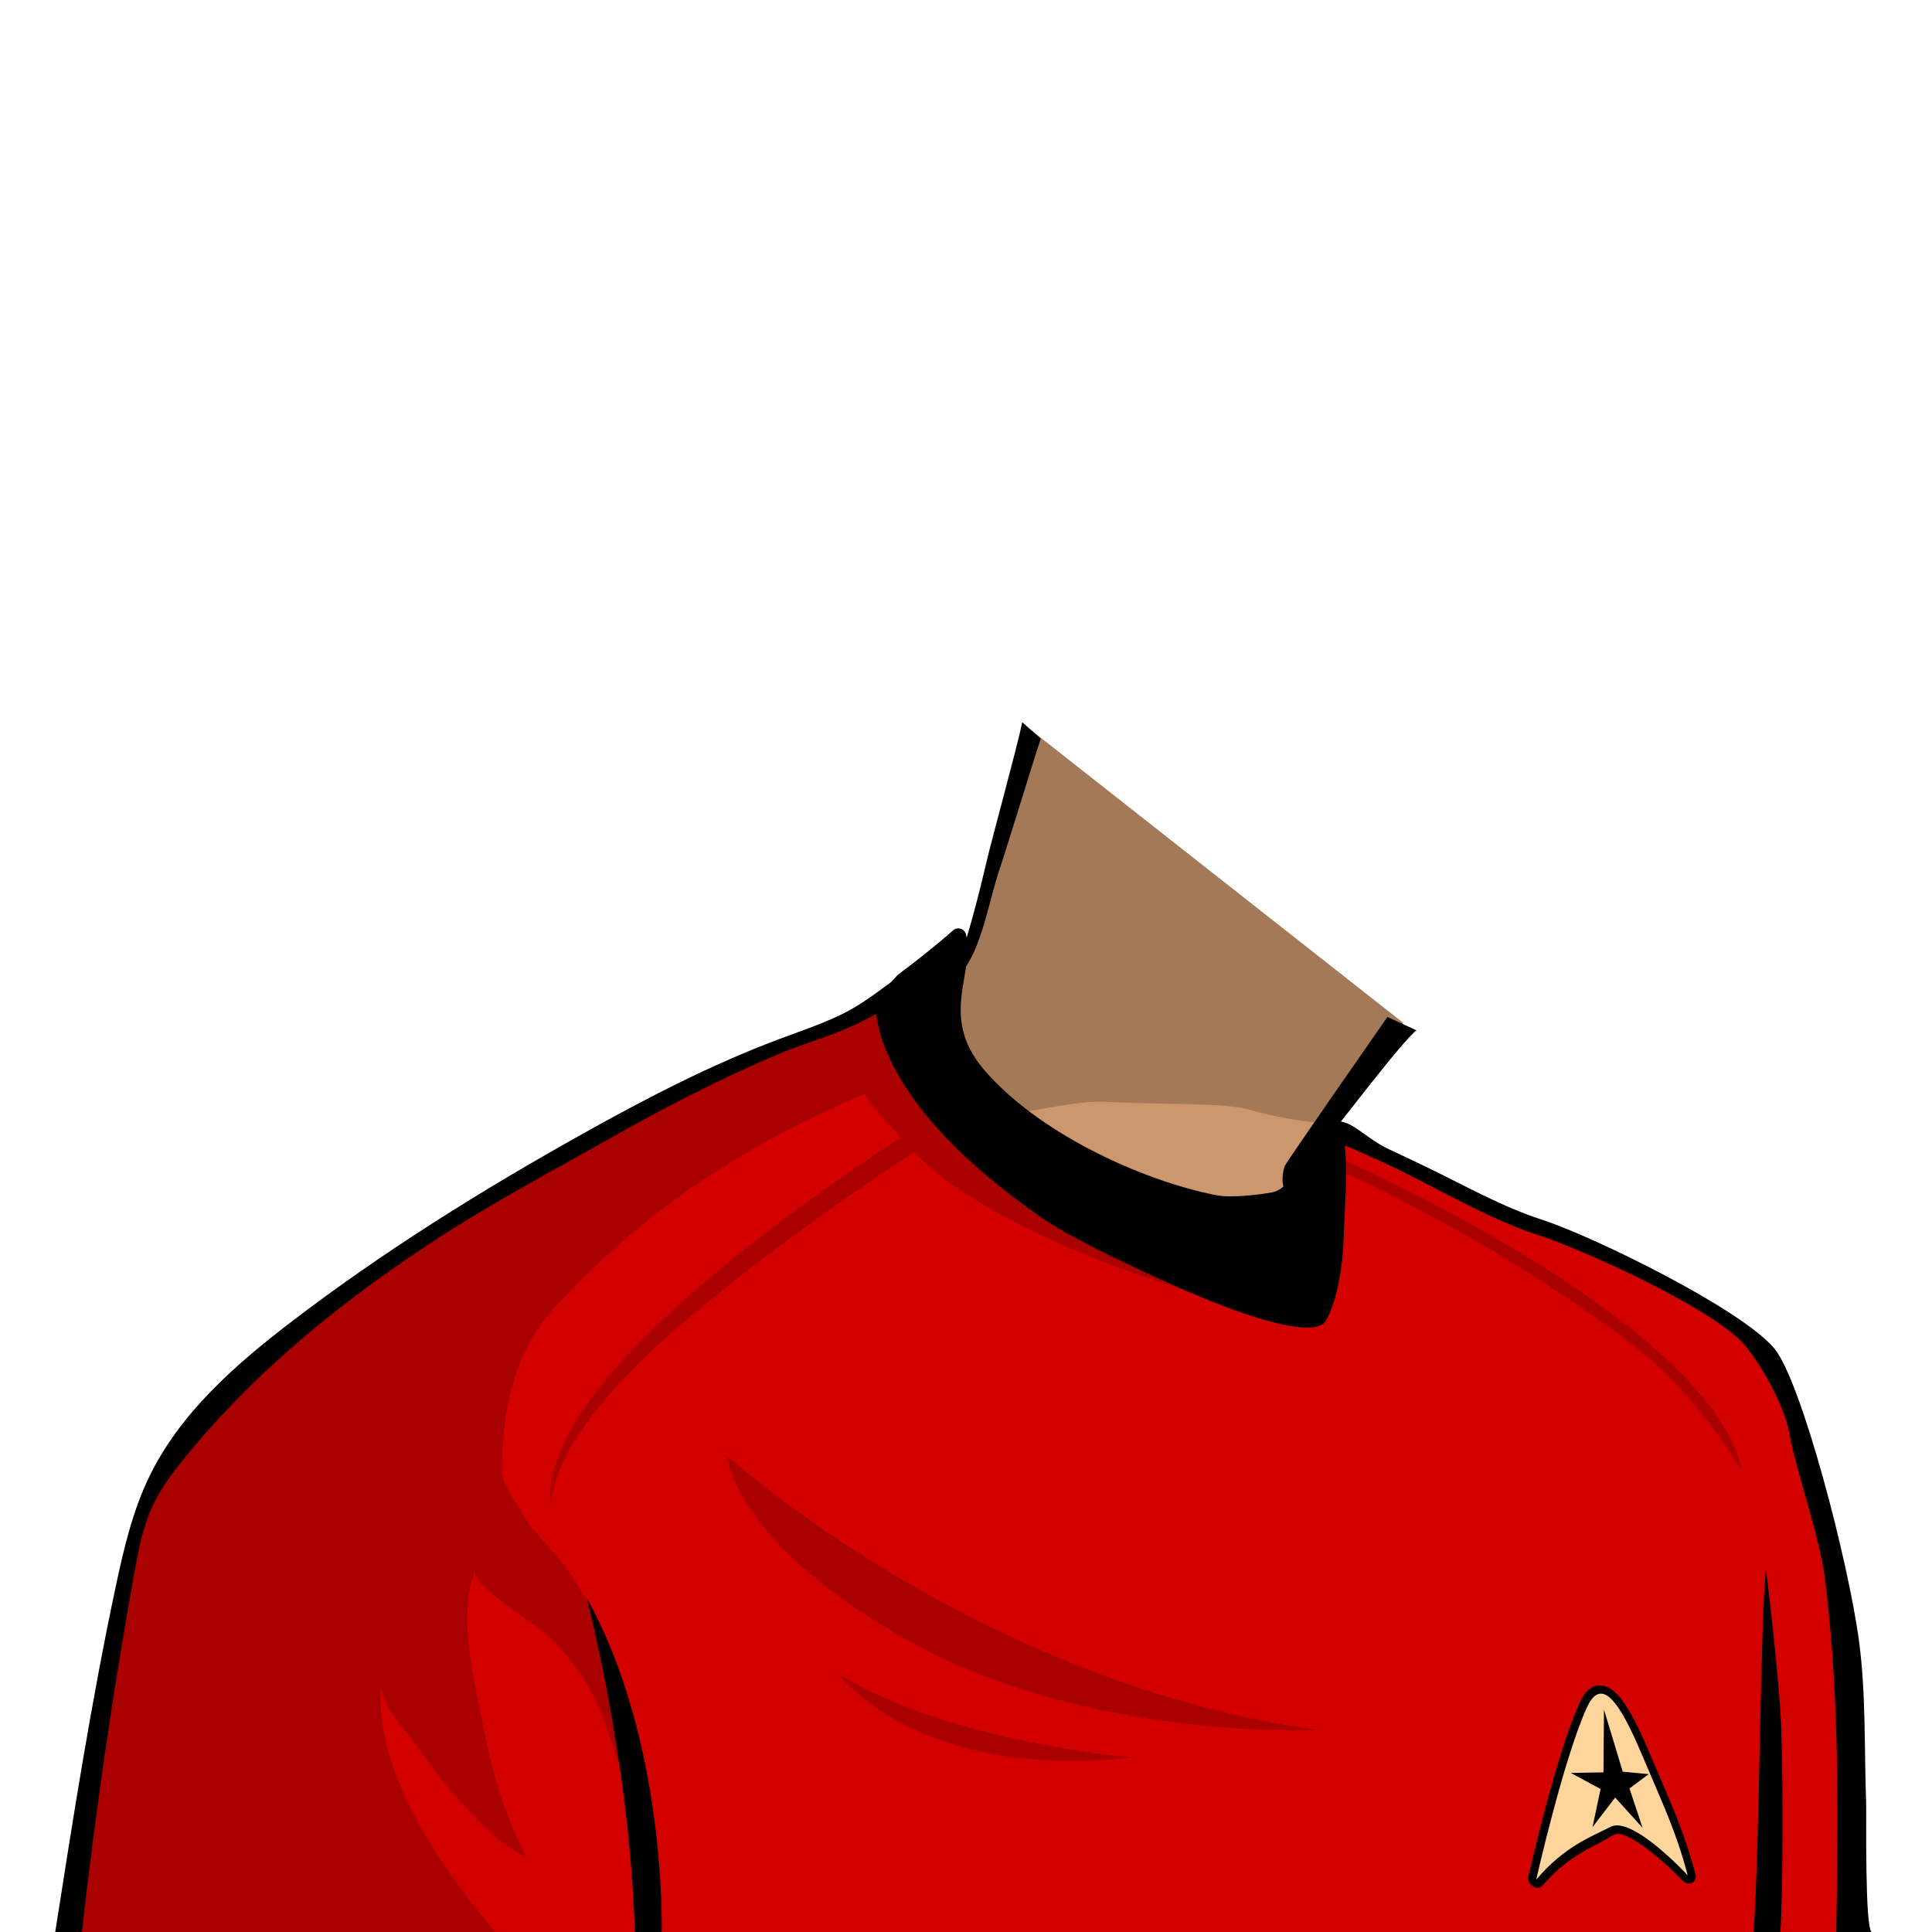
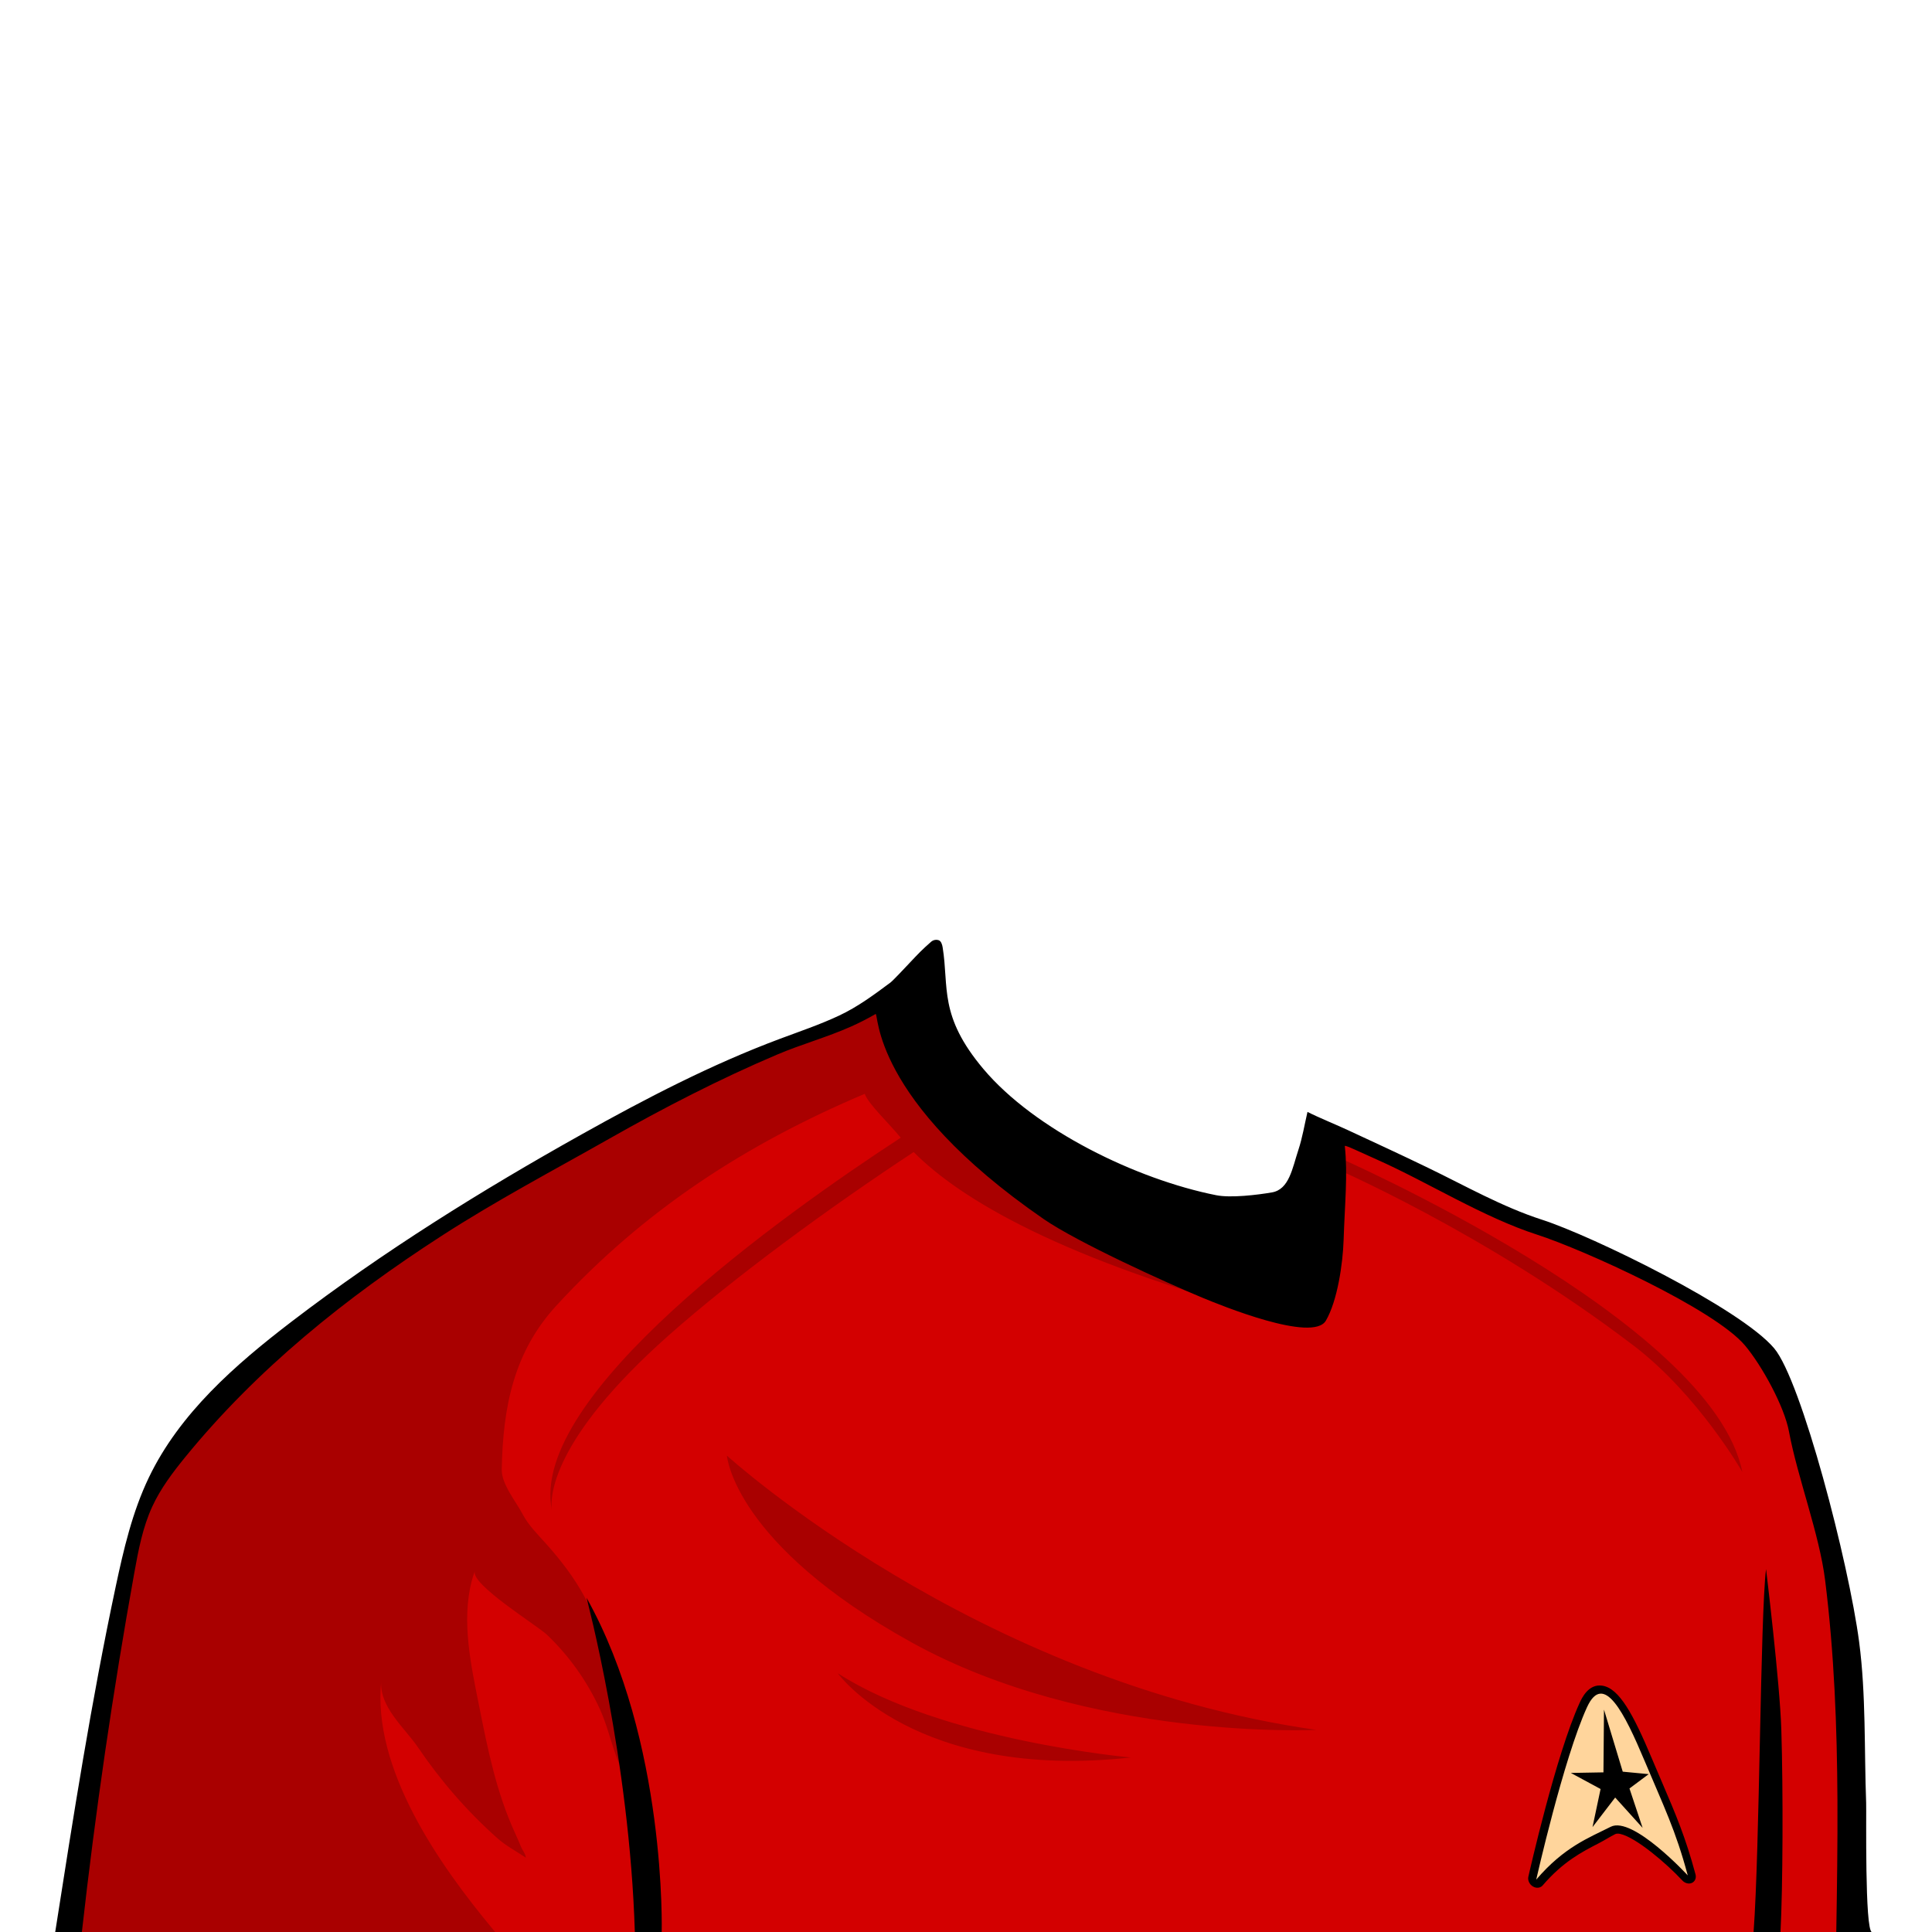
<svg xmlns="http://www.w3.org/2000/svg" version="1.1" id="svg1152" width="400" height="400" viewBox="0 0 400 400" xml:space="preserve">
  <defs id="defs1156" />
-   <g id="layer5">
+   <g id="layer5" style="display:none">
    <path d="m 213.633,151.294 -13.549,47.147 c 0,0 -9.099,12.312 -5.117,20.181 3.309,6.541 11.664,13.756 15.768,16.768 9.037,6.637 27.301,15.592 38.175,17.004 l 11.331,-1.564 2.825,-2.824 5.224,-2.259 3.813,-10.875 18.428,-23.087 z" style="fill:#cd976d;fill-opacity:1;fill-rule:nonzero;stroke:none;stroke-width:1.333" id="path2468" />
    <path d="m 200.083,198.441 c 0,0 -8.332,14.431 -4.035,22.587 1.244,2.359 7.896,7.777 9.011,9.009 1.995,2.205 15.875,-2.315 23.512,-1.913 11.391,0.597 25.193,0.157 29.891,1.567 6.339,1.901 13.099,2.665 15.471,2.891 l 16.597,-20.793 -76.897,-60.493 z" style="opacity:0.2;fill:#000000;fill-opacity:1;fill-rule:nonzero;stroke:none;stroke-width:1.333" id="path2478" />
    <path d="m 211.645,149.528 c -1.011,4.997 -6.2,23.825 -7.369,28.788 -0.956,4.064 -1.957,8.119 -3.072,12.143 -0.516,1.859 -1.075,3.703 -1.633,5.549 -0.187,0.616 -0.955,1.863 -0.881,2.475 0.02,0.169 0.807,2.383 1.111,1.937 3.688,-5.387 5.037,-14.187 7.127,-20.381 1.491,-4.419 7.061,-22.687 8.552,-27.104 0,0 -3.833,-3.407 -3.833,-3.407" style="fill:#000000;fill-opacity:1;fill-rule:nonzero;stroke:none;stroke-width:1.333" id="path2488" />
    <path d="m 293.276,213.319 c -2.837,2.044 -16.283,19.912 -18.592,22.531 -1.879,2.131 -4.417,10.851 -7.529,10.948 -2.104,0.065 -1.741,-3.725 -1.193,-5.332 0.263,-0.769 21.288,-30.909 21.288,-30.909 0,0 6.027,2.763 6.027,2.763" style="fill:#000000;fill-opacity:1;fill-rule:nonzero;stroke:none;stroke-width:1.333" id="path2492" />
  </g>
  <g id="g1160">
-     <path d="m 12.988,400.023 c 3.601,-23.004 7.344,-48.092 12.261,-71.207 1.657,-7.791 3.424,-15.36 6.772,-22.336 6.34,-13.207 17.813,-23.125 29.267,-31.877 16.939,-12.941 36.519,-25.575 59.859,-38.62 11.775,-6.581 25.828,-14.063 40.779,-19.655 0.917,-0.343 1.839,-0.679 2.759,-1.015 3.179,-1.161 6.467,-2.363 9.609,-3.84 3.948,-1.853 7.379,-4.399 10.696,-6.859 l 0.139,-0.103 c 0.457,-0.339 0.797,-0.74 1.097,-1.095 0.223,-0.263 0.433,-0.512 0.641,-0.672 l 1.619,-1.229 c 1.235,-0.935 2.468,-1.868 3.672,-2.843 2.172,-1.756 4.127,-3.348 6.063,-5.056 0.055,-0.048 0.124,-0.073 0.195,-0.073 0.185,0.043 0.261,0.124 0.287,0.223 2.052,8.051 -3.693,17.171 1.266,24.083 11.227,15.655 36.108,28.666 45.252,30.487 9.144,1.821 13.558,1.441 17.845,1.039 4.287,-0.403 5.866,-6.378 7.47,-9.219 0.208,-0.369 0.415,-0.736 0.624,-1.093 1.316,-2.245 2.833,-4.045 4.512,-5.351 0.239,-0.187 0.576,-0.28 1.004,-0.28 0.976,0 2.1,0.484 2.767,0.899 0.821,0.519 1.627,1.089 2.435,1.66 1.537,1.089 3.128,2.215 4.901,3.043 2.771,1.292 5.531,2.601 8.283,3.932 1.944,0.94 3.877,1.916 5.813,2.895 5.764,2.911 11.724,5.921 18.008,7.948 10.883,3.511 40.921,18.471 47.424,26.201 5.413,6.435 15.14,43.735 17.292,60.133 0.983,7.5 1.099,15.359 1.209,22.957 0.049,3.359 0.1,6.832 0.227,10.213 0.013,0.375 0.011,1.516 0.009,3.125 -0.023,13.316 0.204,20.763 0.649,23.583 z" style="fill:#d30000;fill-opacity:1;fill-rule:nonzero;stroke:none;stroke-width:1.333" id="path2416" />
-     <path d="m 363.058,400.023 h 5.575 c 0.484,-9.215 0.567,-29.24 0.171,-41.905 -0.308,-9.852 -3.165,-33.245 -3.165,-33.245 -1.2,9.905 -1.291,57.819 -2.58,75.151 M 278.427,237.275 c -0.033,-0.304 3.167,1.251 6.625,2.791 10.635,4.729 22.003,11.951 33.239,15.575 9.488,3.06 36.609,15.337 42.992,22.924 3.488,4.145 8.139,12.607 9.104,17.811 1.756,9.477 6.291,21.205 7.488,30.807 1.88,15.079 2.471,30.284 2.548,45.517 0.045,9.093 -0.091,18.204 -0.241,27.324 1.349,-0.019 5.733,0.019 7.375,0 -1.501,-0.404 -1.115,-24.721 -1.191,-26.757 -0.409,-10.997 -0.015,-22.376 -1.447,-33.293 -2.157,-16.449 -11.959,-54.121 -17.593,-60.82 -6.981,-8.299 -37.719,-23.284 -48.035,-26.612 -8.256,-2.663 -15.869,-7.012 -23.651,-10.773 -2.757,-1.333 -5.524,-2.645 -8.299,-3.94 -2.576,-1.203 -4.797,-3.115 -7.196,-4.627 -1.403,-0.873 -3.832,-1.676 -5.293,-0.54 -1.989,1.548 -3.576,3.567 -4.844,5.731 -1.735,2.961 -3.08,7.86 -6.661,8.48 -3.021,0.524 -8.525,1.183 -11.533,0.585 -16.547,-3.284 -37.608,-13.545 -48.213,-26.139 -9.295,-11.037 -1.589,-19.964 -3.607,-27.88 -0.14,-0.549 -0.556,-0.987 -1.097,-1.155 -0.545,-0.168 -1.133,-0.04 -1.557,0.335 -1.959,1.727 -3.991,3.379 -6.02,5.02 -1.723,1.393 -3.505,2.703 -5.264,4.051 -0.653,0.501 -1.065,1.268 -1.721,1.753 -3.4,2.521 -6.727,5.003 -10.608,6.825 -3.98,1.869 -8.153,3.275 -12.267,4.813 -14.211,5.313 -27.72,12.336 -40.963,19.739 -20.801,11.627 -41.083,24.257 -60.017,38.725 -11.739,8.969 -23.267,19.041 -29.66,32.359 -3.421,7.127 -5.228,14.904 -6.873,22.636 -5.033,23.659 -8.776,47.587 -12.516,71.484 1.84,-0.013 3.68,0.013 5.52,0 2.793,-24.901 6.417,-49.764 10.863,-74.424 0.841,-4.667 1.729,-9.384 3.716,-13.689 1.721,-3.727 4.217,-7.037 6.811,-10.22 7.412,-9.095 15.764,-17.396 24.711,-24.977 8.976,-7.605 18.543,-14.492 28.421,-20.872 11.265,-7.277 23.076,-13.511 34.703,-20.103 11.259,-6.384 22.803,-12.341 34.712,-17.399 5.033,-2.139 10.333,-3.583 15.331,-5.812 1.728,-0.771 3.415,-1.635 5.052,-2.584 0.721,-0.419 -1.069,17.691 34.82,42.452 6.932,4.781 25.316,13.157 32.82,16.264 3.689,1.527 22.892,9.408 25.603,4.76 2.391,-4.099 3.509,-11.787 3.668,-16.679 0.24,-7.44 0.885,-13.564 0.248,-19.465 m -141.432,162.748 c 0,0 1.065,-39.531 -15.559,-69.215 0,0 8.915,33.489 9.999,69.215 z" style="fill:#000000;fill-opacity:1;fill-rule:nonzero;stroke:none;stroke-width:1.333" id="path2496" />
+     <path d="m 12.988,400.023 c 3.601,-23.004 7.344,-48.092 12.261,-71.207 1.657,-7.791 3.424,-15.36 6.772,-22.336 6.34,-13.207 17.813,-23.125 29.267,-31.877 16.939,-12.941 36.519,-25.575 59.859,-38.62 11.775,-6.581 25.828,-14.063 40.779,-19.655 0.917,-0.343 1.839,-0.679 2.759,-1.015 3.179,-1.161 6.467,-2.363 9.609,-3.84 3.948,-1.853 7.379,-4.399 10.696,-6.859 l 0.139,-0.103 c 4.004,-2.965 8.515,-8.548 9.241,-8.058 0.541,4.516 0.639,14.484 5.598,21.396 11.227,15.655 36.108,28.666 45.252,30.487 9.144,1.821 13.558,1.441 17.845,1.039 4.287,-0.403 5.866,-6.378 7.47,-9.219 0.775,-2.987 0.476,-5.483 2.595,-7.291 0.239,-0.187 3.116,0.567 3.545,0.567 0.976,0 2.1,0.484 2.767,0.899 0.821,0.519 1.627,1.089 2.435,1.66 1.537,1.089 3.128,2.215 4.901,3.043 2.771,1.292 5.531,2.601 8.283,3.932 1.944,0.94 3.877,1.916 5.813,2.895 5.764,2.911 11.724,5.921 18.008,7.948 10.883,3.511 40.921,18.471 47.424,26.201 5.413,6.435 15.14,43.735 17.292,60.133 0.983,7.5 1.099,15.359 1.209,22.957 0.049,3.359 0.1,6.832 0.227,10.213 0.013,0.375 0.011,1.516 0.009,3.125 -0.023,13.316 0.204,20.763 0.649,23.583 z" style="fill:#d30000;fill-opacity:1;fill-rule:nonzero;stroke:none;stroke-width:1.333" id="path2416" />
+     <path d="m 363.058,400.023 h 5.575 c 0.484,-9.215 0.567,-29.24 0.171,-41.905 -0.308,-9.852 -3.165,-33.245 -3.165,-33.245 -1.2,9.905 -1.291,57.819 -2.58,75.151 M 278.427,237.275 c -0.033,-0.304 3.167,1.251 6.625,2.791 10.635,4.729 22.003,11.951 33.239,15.575 9.488,3.06 36.609,15.337 42.992,22.924 3.488,4.145 8.139,12.607 9.104,17.811 1.756,9.477 6.291,21.205 7.488,30.807 1.88,15.079 2.471,30.284 2.548,45.517 0.045,9.093 -0.091,18.204 -0.241,27.324 1.349,-0.019 5.733,0.019 7.375,0 -1.501,-0.404 -1.115,-24.721 -1.191,-26.757 -0.409,-10.997 -0.015,-22.376 -1.447,-33.293 -2.157,-16.449 -11.959,-54.121 -17.593,-60.82 -6.981,-8.299 -37.719,-23.284 -48.035,-26.612 -8.256,-2.663 -15.869,-7.012 -23.651,-10.773 -2.757,-1.333 -5.524,-2.645 -8.299,-3.94 -2.576,-1.203 -5.56,-2.576 -8.128,-3.78 -2.416,-1.132 -6.457,-2.777 -8.511,-3.843 -0.634,2.734 -1.059,5.364 -1.88,7.848 -1.256,3.799 -1.894,8.199 -5.476,8.819 -3.021,0.524 -8.525,1.183 -11.533,0.585 -16.547,-3.284 -37.608,-13.545 -48.213,-26.139 -9.295,-11.037 -7.094,-16.915 -8.434,-25.17 -0.091,-0.56 -0.302,-1.325 -0.843,-1.493 -0.545,-0.168 -1.133,-0.04 -1.557,0.335 -1.959,1.727 -2.551,2.362 -4.496,4.427 -0.799,0.848 -3.379,3.613 -3.937,4.026 -3.4,2.521 -6.727,5.003 -10.608,6.825 -3.98,1.869 -8.153,3.275 -12.267,4.813 -14.211,5.313 -27.72,12.336 -40.963,19.739 -20.801,11.627 -41.083,24.257 -60.017,38.725 -11.739,8.969 -23.267,19.041 -29.66,32.359 -3.421,7.127 -5.228,14.904 -6.873,22.636 -5.033,23.659 -8.776,47.587 -12.516,71.484 1.84,-0.013 3.68,0.013 5.52,0 2.793,-24.901 6.417,-49.764 10.863,-74.424 0.841,-4.667 1.729,-9.384 3.716,-13.689 1.721,-3.727 4.217,-7.037 6.811,-10.22 7.412,-9.095 15.764,-17.396 24.711,-24.977 8.976,-7.605 18.543,-14.492 28.421,-20.872 11.265,-7.277 23.076,-13.511 34.703,-20.103 11.259,-6.384 22.803,-12.341 34.712,-17.399 5.033,-2.139 10.333,-3.583 15.331,-5.812 1.728,-0.771 3.415,-1.635 5.052,-2.584 0.721,-0.419 -1.069,17.691 34.82,42.452 6.932,4.781 25.316,13.157 32.82,16.264 3.689,1.527 22.892,9.408 25.603,4.76 2.391,-4.099 3.509,-11.787 3.668,-16.679 0.24,-7.44 0.885,-13.564 0.248,-19.465 m -141.432,162.748 c 0,0 1.065,-39.531 -15.559,-69.215 0,0 8.915,33.489 9.999,69.215 z" style="fill:#000000;fill-opacity:1;fill-rule:nonzero;stroke:none;stroke-width:1.333" id="path2496" />
    <path d="m 318.057,390.157 c -0.14,-0.021 -0.283,-0.072 -0.417,-0.155 -0.427,-0.261 -0.659,-0.761 -0.559,-1.205 0.231,-1.028 5.735,-25.3 10.572,-35.861 1.119,-2.444 2.453,-3.513 4.08,-3.268 3.131,0.472 6.007,5.905 9.629,14.519 0.765,1.821 1.472,3.469 2.133,5.008 2.816,6.568 4.852,11.312 6.9,18.96 0.12,0.451 -0.061,0.881 -0.444,1.056 -0.161,0.075 -0.34,0.095 -0.52,0.068 -0.247,-0.037 -0.492,-0.165 -0.681,-0.372 -2.371,-2.565 -9.367,-9.017 -13.256,-9.869 -0.597,-0.131 -1.076,-0.099 -1.463,0.096 -1.148,0.583 -2.213,1.277 -3.407,1.892 -3.509,1.807 -7.487,3.853 -11.771,8.856 -0.193,0.227 -0.492,0.321 -0.797,0.276" style="fill:#ffd59c;fill-opacity:1;fill-rule:nonzero;stroke:none;stroke-width:1.333" id="path2500" />
    <path d="m 333.482,378.215 c -4.547,2.303 -9.603,4.143 -15.424,10.941 0,0 5.659,-25.088 10.513,-35.688 3.445,-7.521 7.811,1.319 11.879,10.991 4.068,9.672 6.484,14.492 8.981,23.819 0,0 -11.403,-12.365 -15.949,-10.063 m 17.556,9.857 c -2.063,-7.701 -4.108,-12.468 -6.937,-19.065 -0.659,-1.537 -1.365,-3.183 -2.131,-5.003 -3.828,-9.103 -6.731,-14.476 -10.237,-15.004 -2.856,-0.429 -4.239,2.588 -4.693,3.581 -4.861,10.615 -10.377,34.944 -10.611,35.975 -0.167,0.739 0.22,1.575 0.932,2.009 0.224,0.137 0.461,0.223 0.696,0.257 0.508,0.077 1.005,-0.081 1.329,-0.459 4.215,-4.924 8.143,-6.945 11.608,-8.731 1.203,-0.619 2.239,-1.299 3.403,-1.888 0.261,-0.132 0.605,-0.148 1.052,-0.051 3.261,0.713 9.625,6.144 12.847,9.631 0.317,0.344 0.725,0.557 1.137,0.619 0.297,0.045 0.597,0.011 0.865,-0.112 0.637,-0.292 0.94,-1.011 0.74,-1.76" style="fill:#000000;fill-opacity:1;fill-rule:nonzero;stroke:none;stroke-width:1.333" id="path2504" />
    <path id="path2550" style="opacity:0.2;fill:#000000;fill-opacity:1;fill-rule:nonzero;stroke:none;stroke-width:1.333" d="m 234.136,363.87 c 0,0 -39.06,-3.488 -60.683,-17.437 0,0 16.043,22.32 60.683,17.437 m -83.632,-62.496 c 0,0 51.373,46.751 122.017,56.779 0,0 -46.863,2.311 -83.764,-18.1 C 151.856,319.644 150.504,301.374 150.504,301.374 m 126.005,-62.007 c 0,0 77.945,34.003 84.223,65.391 0,0 -9.1,-15.94 -22.495,-26.156 -30.864,-23.541 -62.775,-37.143 -62.775,-37.143 z M 12.988,400.023 h 89.547 c -0.159,-0.192 -0.315,-0.38 -0.463,-0.559 -11.107,-13.367 -25.097,-33.22 -23.127,-51.6 -0.575,5.427 4.88,9.896 7.628,13.952 4.661,6.881 10.143,13.184 16.347,18.717 1.852,1.651 3.905,2.7 5.951,4.08 -0.055,-0.797 -0.724,-1.556 -1.013,-2.273 -0.372,-0.92 -0.775,-1.839 -1.195,-2.753 -3.891,-8.473 -5.684,-17.416 -7.504,-26.563 -1.631,-8.2 -3.641,-17.316 -1.516,-25.608 0.188,-0.731 0.412,-1.453 0.683,-2.157 -1.037,2.701 12.963,11.325 14.932,13.209 4.609,4.408 8.375,9.705 11.001,15.519 2.449,5.419 3.083,12.123 7.283,16.592 0.681,-10.052 -4.3,-18.3 -6.185,-27.833 -1.832,-9.263 -5.988,-16.1 -12.392,-23.235 -1.701,-1.895 -3.545,-3.715 -4.731,-5.968 -1.42,-2.703 -4.415,-6.253 -4.355,-9.307 0.251,-12.828 2.437,-24.252 11.292,-33.901 18.228,-19.861 39.375,-33.503 63.863,-43.871 0.728,2.091 5.08,6.171 7.452,9.085 -24.871,16.237 -76.953,53.401 -72.243,77.048 -0.328,-2.56 -0.219,-14.468 24.163,-36.088 13.595,-12.056 33.101,-26.36 50.76,-37.992 9.564,9.66 30.416,22.281 75.593,34.311 l -62.14,-38.199 -2.484,-3.139 c 0.639,-0.397 1.289,-0.805 1.916,-1.191 l -2.789,-2.791 c 0,0 -0.545,0.324 -1.54,0.931 l -6.768,-8.557 c -1.419,-3.943 -3.847,-10.697 -5.599,-15.572 -0.077,0.067 -0.141,0.139 -0.227,0.201 l -0.139,0.103 c -3.317,2.46 -6.748,5.005 -10.696,6.859 -3.143,1.477 -6.431,2.679 -9.609,3.84 -0.92,0.336 -1.841,0.672 -2.759,1.015 -14.951,5.592 -29.004,13.073 -40.779,19.655 -23.34,13.045 -42.92,25.679 -59.859,38.62 -11.453,8.752 -22.927,18.671 -29.267,31.877 -3.348,6.976 -5.115,14.545 -6.772,22.336 -4.233,19.904 -7.145,40.04 -10.527,60.083 -0.583,3.745 -1.163,7.468 -1.735,11.124" />
  </g>
  <g id="layer2" style="display:none">
    <path style="display:inline;fill:none;stroke:#000000;stroke-width:0.8;stroke-linecap:butt;stroke-linejoin:miter;stroke-dasharray:none;stroke-opacity:1" d="m 260.12,248.623 23.292,-42.735" id="path1746" />
    <path style="color:#000000;display:inline;fill:#000000;fill-opacity:0.2;-inkscape-stroke:none" d="m 280.57,203.944 -23.462,43.159 1.79,0.838 23.124,-42.82 z" id="path1748" />
  </g>
  <g id="layer1" style="display:inline">
    <path d="m 332.088,353.958 3.883,12.847 5.368,0.512 -3.975,2.967 2.721,8.16 -5.679,-6.285 -4.691,6.12 1.668,-7.883 -6.159,-3.327 6.755,-0.12 z" style="fill:#000000;fill-opacity:1;fill-rule:nonzero;stroke:none;stroke-width:1.333" id="path2508" />
  </g>
  <g id="layer3" style="display:none">
    <path id="path18248" style="color:#000000;fill:#000000;stroke-miterlimit:40;-inkscape-stroke:none" d="m 332.873,361.211 c -4.049,0 -7.34,3.322 -7.34,7.395 0,4.073 3.291,7.393 7.34,7.393 4.049,0 7.34,-3.32 7.34,-7.393 0,-4.073 -3.291,-7.395 -7.34,-7.395 z m 0,1.338 c 2.734,0 5.035,1.833 5.762,4.354 -0.339,-0.375 -0.78,-0.703 -1.287,-0.975 -1.174,-0.63 -2.745,-1 -4.475,-1 -1.73,0 -3.301,0.37 -4.475,1 -0.507,0.272 -0.948,0.6 -1.287,0.975 0.727,-2.521 3.028,-4.354 5.762,-4.354 z m 0,3.262 c 1.602,0 3.047,0.353 4.057,0.895 1.009,0.541 1.535,1.229 1.535,1.9 0,0.671 -0.526,1.357 -1.535,1.898 -1.009,0.541 -2.455,0.895 -4.057,0.895 -1.602,0 -3.047,-0.353 -4.057,-0.895 -1.009,-0.541 -1.535,-1.227 -1.535,-1.898 0,-0.671 0.526,-1.359 1.535,-1.9 1.009,-0.541 2.455,-0.895 4.057,-0.895 z m -5.762,4.494 c 0.339,0.375 0.78,0.705 1.287,0.977 1.174,0.63 2.745,1 4.475,1 1.73,0 3.301,-0.37 4.475,-1 0.507,-0.272 0.948,-0.602 1.287,-0.977 -0.726,2.522 -3.026,4.355 -5.762,4.355 -2.735,0 -5.036,-1.833 -5.762,-4.355 z" />
  </g>
  <g id="layer4" style="display:none">
    <path style="fill:#000000;fill-opacity:1;stroke:none;stroke-width:1px;stroke-linecap:butt;stroke-linejoin:miter;stroke-opacity:1" d="m 331.436,368.934 1.697,2.804 4.117,-0.705 0.191,-6.211 -4.397,-2.585 -5.719,3.461 0.93,7.558 c 0,0 4.282,1.707 5.93,2.093 1.648,0.386 3.837,0.588 3.837,0.588 v -0.253 c 0,0 -4.767,-2.012 -6.334,-3.174 -1.567,-1.162 -2.409,-2.354 -2.504,-3.905 -0.095,-1.552 0.765,-3.248 1.86,-3.96 1.095,-0.712 2.276,-0.72 3.256,-0.226 0.979,0.494 1.66,1.237 1.833,2.243 0.173,1.005 0.183,1.92 -0.403,2.818 -0.586,0.899 -1.611,0.631 -2.299,0.192 -0.688,-0.439 -1.457,-1.532 -1.457,-1.532 z" id="path18493" />
  </g>
</svg>
